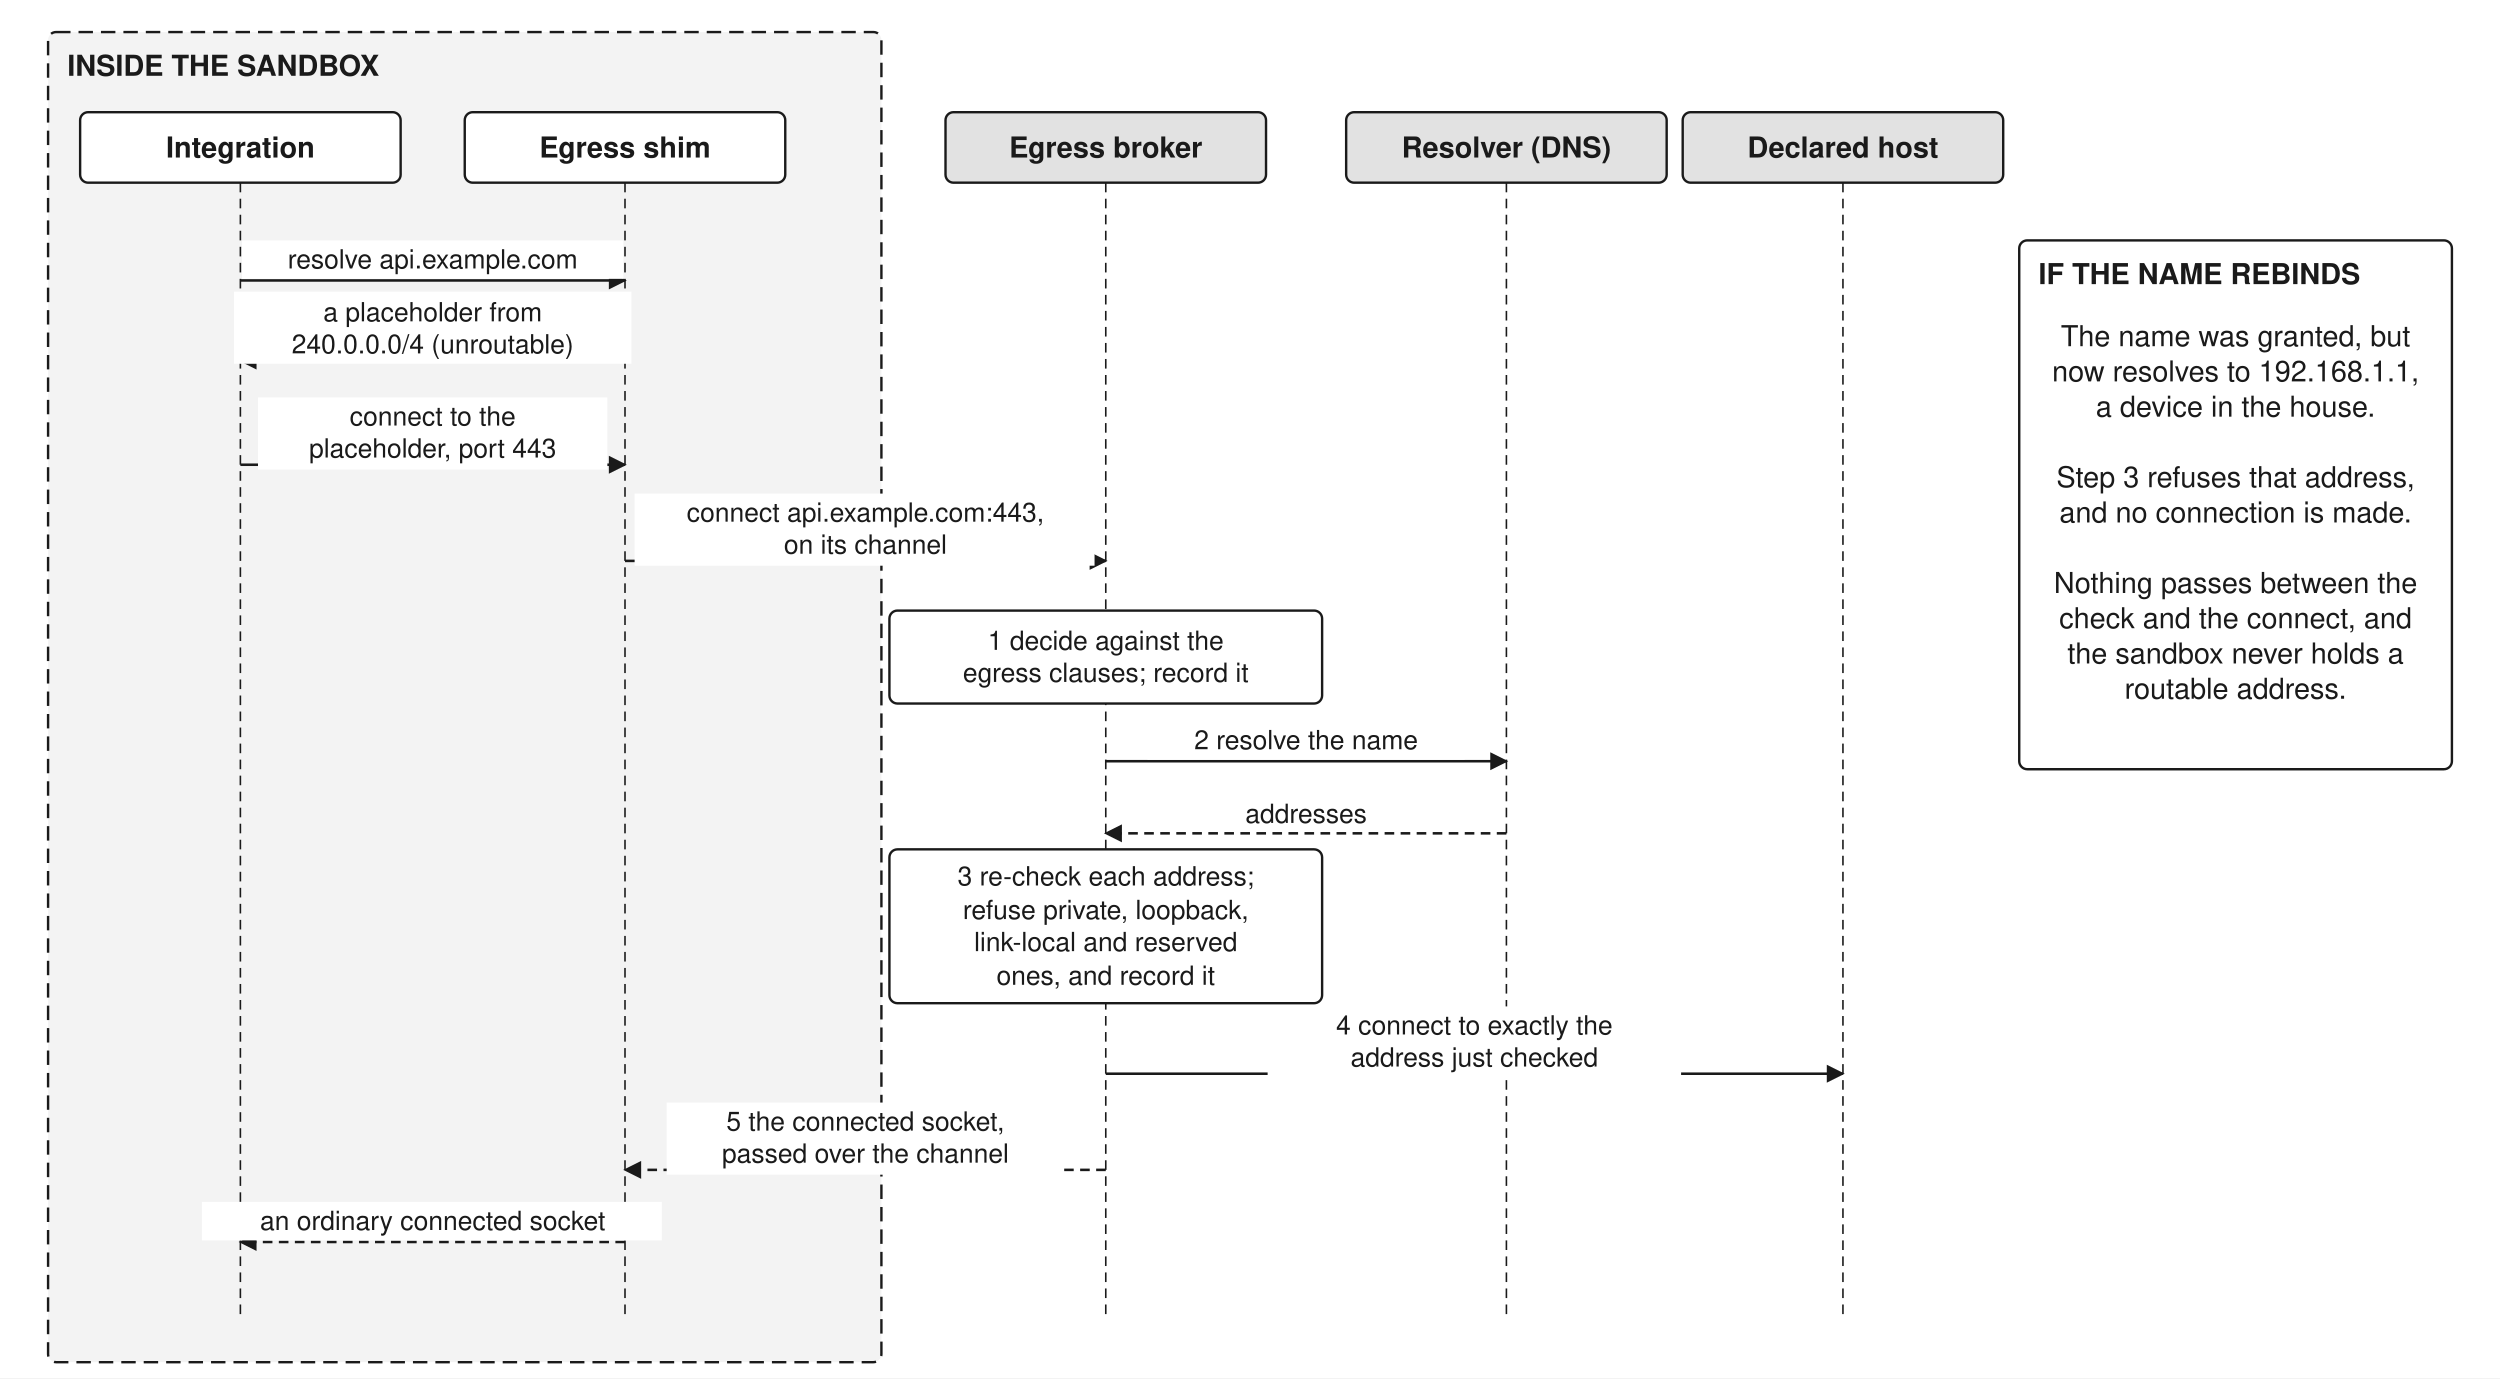
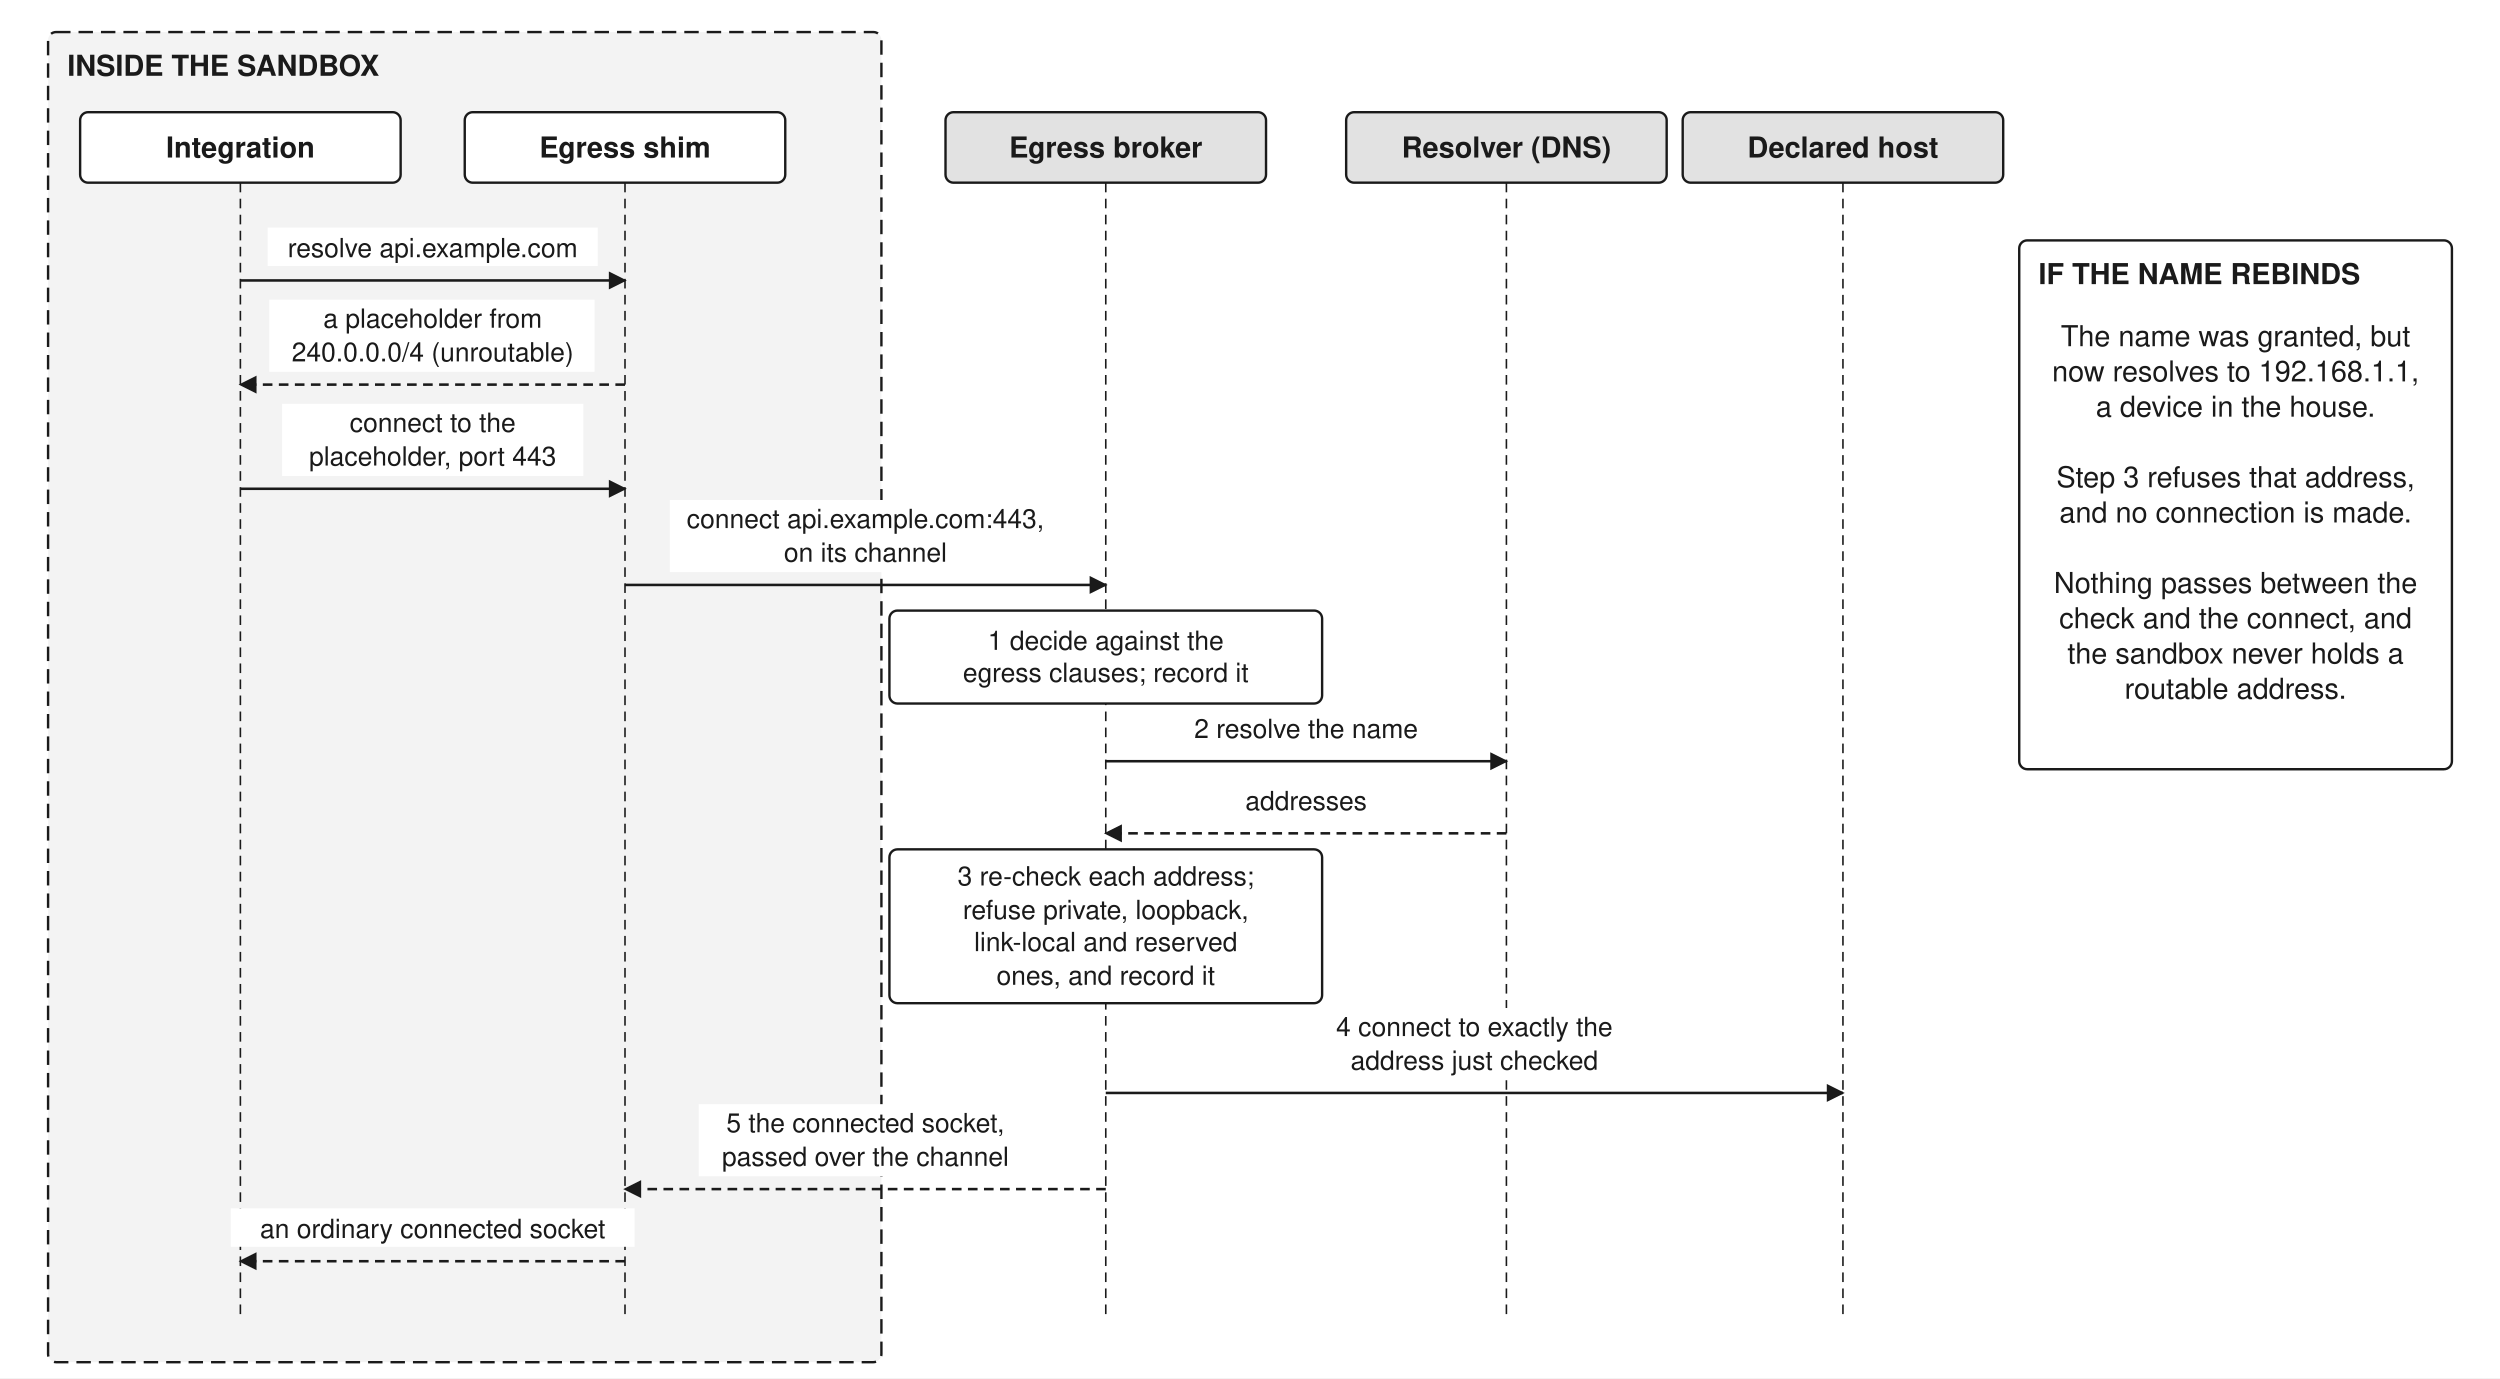
<svg xmlns="http://www.w3.org/2000/svg" width="1560" height="860" viewBox="0 0 1560 860">
  <rect width="100%" height="100%" fill="#ffffff" />
  <defs>
    <marker id="ar" viewBox="0 0 10 10" refX="9" refY="5" markerWidth="7" markerHeight="7" orient="auto-start-reverse">
      <path d="M0,0 L10,5 L0,10 z" fill="#1a1a1a" />
    </marker>
  </defs>
  <rect x="30" y="20" width="520" height="830" rx="5" fill="#f3f3f3" stroke="#1a1a1a" stroke-width="1.5" stroke-dasharray="9 5" />
  <text x="42" y="41" font-size="18" font-family="Helvetica,Arial,sans-serif" font-weight="bold" fill="#1a1a1a" text-anchor="start" dominant-baseline="middle">INSIDE THE SANDBOX</text>
  <rect x="50" y="70" width="200" height="44" rx="5" fill="#ffffff" stroke="#1a1a1a" stroke-width="1.5" />
  <text x="150" y="92" font-size="18" font-family="Helvetica,Arial,sans-serif" font-weight="bold" fill="#1a1a1a" text-anchor="middle" dominant-baseline="middle">Integration</text>
  <path d="M 150,114 L 150,820" fill="none" stroke="#1a1a1a" stroke-width="1" stroke-dasharray="6 4" />
  <rect x="290" y="70" width="200" height="44" rx="5" fill="#ffffff" stroke="#1a1a1a" stroke-width="1.5" />
  <text x="390" y="92" font-size="18" font-family="Helvetica,Arial,sans-serif" font-weight="bold" fill="#1a1a1a" text-anchor="middle" dominant-baseline="middle">Egress shim</text>
  <path d="M 390,114 L 390,820" fill="none" stroke="#1a1a1a" stroke-width="1" stroke-dasharray="6 4" />
  <rect x="590" y="70" width="200" height="44" rx="5" fill="#e2e2e2" stroke="#1a1a1a" stroke-width="1.5" />
  <text x="690" y="92" font-size="18" font-family="Helvetica,Arial,sans-serif" font-weight="bold" fill="#1a1a1a" text-anchor="middle" dominant-baseline="middle">Egress broker</text>
  <path d="M 690,114 L 690,820" fill="none" stroke="#1a1a1a" stroke-width="1" stroke-dasharray="6 4" />
  <rect x="840" y="70" width="200" height="44" rx="5" fill="#e2e2e2" stroke="#1a1a1a" stroke-width="1.5" />
  <text x="940" y="92" font-size="18" font-family="Helvetica,Arial,sans-serif" font-weight="bold" fill="#1a1a1a" text-anchor="middle" dominant-baseline="middle">Resolver (DNS)</text>
  <path d="M 940,114 L 940,820" fill="none" stroke="#1a1a1a" stroke-width="1" stroke-dasharray="6 4" />
  <rect x="1050" y="70" width="200" height="44" rx="5" fill="#e2e2e2" stroke="#1a1a1a" stroke-width="1.5" />
  <text x="1150" y="92" font-size="18" font-family="Helvetica,Arial,sans-serif" font-weight="bold" fill="#1a1a1a" text-anchor="middle" dominant-baseline="middle">Declared host</text>
  <path d="M 1150,114 L 1150,820" fill="none" stroke="#1a1a1a" stroke-width="1" stroke-dasharray="6 4" />
  <path d="M 150,175 L 390,175" fill="none" stroke="#1a1a1a" stroke-width="1.6" marker-end="url(#ar)" />
-   <rect x="151" y="150" width="238" height="24" fill="#ffffff" />
-   <text x="270" y="162" font-size="16.5" font-family="Helvetica,Arial,sans-serif" font-weight="normal" fill="#1a1a1a" text-anchor="middle" dominant-baseline="middle">resolve api.example.com</text>
-   <path d="M 390,225 L 150,225" fill="none" stroke="#1a1a1a" stroke-width="1.6" stroke-dasharray="6 4" marker-end="url(#ar)" />
-   <rect x="146" y="182" width="248" height="45" fill="#ffffff" />
-   <text x="270" y="195" font-size="16.5" font-family="Helvetica,Arial,sans-serif" font-weight="normal" fill="#1a1a1a" text-anchor="middle" dominant-baseline="middle">a placeholder from</text>
-   <text x="270" y="215" font-size="16.5" font-family="Helvetica,Arial,sans-serif" font-weight="normal" fill="#1a1a1a" text-anchor="middle" dominant-baseline="middle">240.0.0.0/4 (unroutable)</text>
-   <path d="M 150,290 L 390,290" fill="none" stroke="#1a1a1a" stroke-width="1.6" marker-end="url(#ar)" />
-   <rect x="161" y="248" width="218" height="45" fill="#ffffff" />
-   <text x="270" y="260" font-size="16.5" font-family="Helvetica,Arial,sans-serif" font-weight="normal" fill="#1a1a1a" text-anchor="middle" dominant-baseline="middle">connect to the</text>
-   <text x="270" y="280" font-size="16.5" font-family="Helvetica,Arial,sans-serif" font-weight="normal" fill="#1a1a1a" text-anchor="middle" dominant-baseline="middle">placeholder, port 443</text>
-   <path d="M 390,350 L 690,350" fill="none" stroke="#1a1a1a" stroke-width="1.6" marker-end="url(#ar)" />
-   <rect x="396" y="308" width="287" height="45" fill="#ffffff" />
-   <text x="540" y="320" font-size="16.5" font-family="Helvetica,Arial,sans-serif" font-weight="normal" fill="#1a1a1a" text-anchor="middle" dominant-baseline="middle">connect api.example.com:443,</text>
-   <text x="540" y="340" font-size="16.5" font-family="Helvetica,Arial,sans-serif" font-weight="normal" fill="#1a1a1a" text-anchor="middle" dominant-baseline="middle">on its channel</text>
+   <rect x="167" y="142" width="206" height="24" fill="#ffffff" />
+   <text x="270" y="155" font-size="16.5" font-family="Helvetica,Arial,sans-serif" font-weight="normal" fill="#1a1a1a" text-anchor="middle" dominant-baseline="middle">resolve api.example.com</text>
+   <path d="M 390,240 L 150,240" fill="none" stroke="#1a1a1a" stroke-width="1.6" stroke-dasharray="6 4" marker-end="url(#ar)" />
+   <rect x="168" y="187" width="203" height="45" fill="#ffffff" />
+   <text x="270" y="199" font-size="16.5" font-family="Helvetica,Arial,sans-serif" font-weight="normal" fill="#1a1a1a" text-anchor="middle" dominant-baseline="middle">a placeholder from</text>
+   <text x="270" y="220" font-size="16.5" font-family="Helvetica,Arial,sans-serif" font-weight="normal" fill="#1a1a1a" text-anchor="middle" dominant-baseline="middle">240.0.0.0/4 (unroutable)</text>
+   <path d="M 150,305 L 390,305" fill="none" stroke="#1a1a1a" stroke-width="1.6" marker-end="url(#ar)" />
+   <rect x="176" y="252" width="188" height="45" fill="#ffffff" />
+   <text x="270" y="264" font-size="16.5" font-family="Helvetica,Arial,sans-serif" font-weight="normal" fill="#1a1a1a" text-anchor="middle" dominant-baseline="middle">connect to the</text>
+   <text x="270" y="285" font-size="16.5" font-family="Helvetica,Arial,sans-serif" font-weight="normal" fill="#1a1a1a" text-anchor="middle" dominant-baseline="middle">placeholder, port 443</text>
+   <path d="M 390,365 L 690,365" fill="none" stroke="#1a1a1a" stroke-width="1.6" marker-end="url(#ar)" />
+   <rect x="418" y="312" width="243" height="45" fill="#ffffff" />
+   <text x="540" y="324" font-size="16.5" font-family="Helvetica,Arial,sans-serif" font-weight="normal" fill="#1a1a1a" text-anchor="middle" dominant-baseline="middle">connect api.example.com:443,</text>
+   <text x="540" y="345" font-size="16.5" font-family="Helvetica,Arial,sans-serif" font-weight="normal" fill="#1a1a1a" text-anchor="middle" dominant-baseline="middle">on its channel</text>
  <rect x="555" y="381.0" width="270" height="58" rx="5" fill="#ffffff" stroke="#1a1a1a" stroke-width="1.5" />
  <text x="690" y="400" font-size="16.5" font-family="Helvetica,Arial,sans-serif" font-weight="normal" fill="#1a1a1a" text-anchor="middle" dominant-baseline="middle">1  decide against the</text>
  <text x="690" y="420" font-size="16.5" font-family="Helvetica,Arial,sans-serif" font-weight="normal" fill="#1a1a1a" text-anchor="middle" dominant-baseline="middle">egress clauses; record it</text>
  <path d="M 690,475 L 940,475" fill="none" stroke="#1a1a1a" stroke-width="1.6" marker-end="url(#ar)" />
-   <rect x="716" y="450" width="198" height="24" fill="#ffffff" />
-   <text x="815" y="462" font-size="16.5" font-family="Helvetica,Arial,sans-serif" font-weight="normal" fill="#1a1a1a" text-anchor="middle" dominant-baseline="middle">2  resolve the name</text>
+   <rect x="732" y="442" width="166" height="24" fill="#ffffff" />
+   <text x="815" y="455" font-size="16.5" font-family="Helvetica,Arial,sans-serif" font-weight="normal" fill="#1a1a1a" text-anchor="middle" dominant-baseline="middle">2  resolve the name</text>
  <path d="M 940,520 L 690,520" fill="none" stroke="#1a1a1a" stroke-width="1.6" stroke-dasharray="6 4" marker-end="url(#ar)" />
-   <rect x="765" y="495" width="99" height="24" fill="#ffffff" />
-   <text x="815" y="508" font-size="16.5" font-family="Helvetica,Arial,sans-serif" font-weight="normal" fill="#1a1a1a" text-anchor="middle" dominant-baseline="middle">addresses</text>
+   <rect x="769" y="488" width="92" height="24" fill="#ffffff" />
+   <text x="815" y="500" font-size="16.5" font-family="Helvetica,Arial,sans-serif" font-weight="normal" fill="#1a1a1a" text-anchor="middle" dominant-baseline="middle">addresses</text>
  <rect x="555" y="530.0" width="270" height="96" rx="5" fill="#ffffff" stroke="#1a1a1a" stroke-width="1.5" />
  <text x="690" y="547" font-size="16.5" font-family="Helvetica,Arial,sans-serif" font-weight="normal" fill="#1a1a1a" text-anchor="middle" dominant-baseline="middle">3  re-check each address;</text>
  <text x="690" y="568" font-size="16.5" font-family="Helvetica,Arial,sans-serif" font-weight="normal" fill="#1a1a1a" text-anchor="middle" dominant-baseline="middle">refuse private, loopback,</text>
  <text x="690" y="588" font-size="16.5" font-family="Helvetica,Arial,sans-serif" font-weight="normal" fill="#1a1a1a" text-anchor="middle" dominant-baseline="middle">link-local and reserved</text>
  <text x="690" y="609" font-size="16.5" font-family="Helvetica,Arial,sans-serif" font-weight="normal" fill="#1a1a1a" text-anchor="middle" dominant-baseline="middle">ones, and record it</text>
-   <path d="M 690,670 L 1150,670" fill="none" stroke="#1a1a1a" stroke-width="1.6" marker-end="url(#ar)" />
-   <rect x="791" y="628" width="258" height="45" fill="#ffffff" />
-   <text x="920" y="640" font-size="16.5" font-family="Helvetica,Arial,sans-serif" font-weight="normal" fill="#1a1a1a" text-anchor="middle" dominant-baseline="middle">4  connect to exactly the</text>
-   <text x="920" y="660" font-size="16.5" font-family="Helvetica,Arial,sans-serif" font-weight="normal" fill="#1a1a1a" text-anchor="middle" dominant-baseline="middle">address just checked</text>
-   <path d="M 690,730 L 390,730" fill="none" stroke="#1a1a1a" stroke-width="1.6" stroke-dasharray="6 4" marker-end="url(#ar)" />
-   <rect x="416" y="688" width="248" height="45" fill="#ffffff" />
-   <text x="540" y="700" font-size="16.5" font-family="Helvetica,Arial,sans-serif" font-weight="normal" fill="#1a1a1a" text-anchor="middle" dominant-baseline="middle">5  the connected socket,</text>
-   <text x="540" y="720" font-size="16.5" font-family="Helvetica,Arial,sans-serif" font-weight="normal" fill="#1a1a1a" text-anchor="middle" dominant-baseline="middle">passed over the channel</text>
-   <path d="M 390,775 L 150,775" fill="none" stroke="#1a1a1a" stroke-width="1.6" stroke-dasharray="6 4" marker-end="url(#ar)" />
-   <rect x="126" y="750" width="287" height="24" fill="#ffffff" />
-   <text x="270" y="762" font-size="16.5" font-family="Helvetica,Arial,sans-serif" font-weight="normal" fill="#1a1a1a" text-anchor="middle" dominant-baseline="middle">an ordinary connected socket</text>
+   <path d="M 690,682 L 1150,682" fill="none" stroke="#1a1a1a" stroke-width="1.6" marker-end="url(#ar)" />
+   <rect x="812" y="629" width="216" height="45" fill="#ffffff" />
+   <text x="920" y="641" font-size="16.5" font-family="Helvetica,Arial,sans-serif" font-weight="normal" fill="#1a1a1a" text-anchor="middle" dominant-baseline="middle">4  connect to exactly the</text>
+   <text x="920" y="662" font-size="16.5" font-family="Helvetica,Arial,sans-serif" font-weight="normal" fill="#1a1a1a" text-anchor="middle" dominant-baseline="middle">address just checked</text>
+   <path d="M 690,742 L 390,742" fill="none" stroke="#1a1a1a" stroke-width="1.6" stroke-dasharray="6 4" marker-end="url(#ar)" />
+   <rect x="436" y="689" width="207" height="45" fill="#ffffff" />
+   <text x="540" y="701" font-size="16.5" font-family="Helvetica,Arial,sans-serif" font-weight="normal" fill="#1a1a1a" text-anchor="middle" dominant-baseline="middle">5  the connected socket,</text>
+   <text x="540" y="722" font-size="16.5" font-family="Helvetica,Arial,sans-serif" font-weight="normal" fill="#1a1a1a" text-anchor="middle" dominant-baseline="middle">passed over the channel</text>
+   <path d="M 390,787 L 150,787" fill="none" stroke="#1a1a1a" stroke-width="1.6" stroke-dasharray="6 4" marker-end="url(#ar)" />
+   <rect x="144" y="754" width="252" height="24" fill="#ffffff" />
+   <text x="270" y="767" font-size="16.5" font-family="Helvetica,Arial,sans-serif" font-weight="normal" fill="#1a1a1a" text-anchor="middle" dominant-baseline="middle">an ordinary connected socket</text>
  <rect x="1260" y="150" width="270" height="330" rx="5" fill="#ffffff" stroke="#1a1a1a" stroke-width="1.5" />
  <text x="1272" y="171" font-size="18" font-family="Helvetica,Arial,sans-serif" font-weight="bold" fill="#1a1a1a" text-anchor="start" dominant-baseline="middle">IF THE NAME REBINDS</text>
  <text x="1395" y="210" font-size="18" font-family="Helvetica,Arial,sans-serif" font-weight="normal" fill="#1a1a1a" text-anchor="middle" dominant-baseline="middle">The name was granted, but</text>
  <text x="1395" y="232" font-size="18" font-family="Helvetica,Arial,sans-serif" font-weight="normal" fill="#1a1a1a" text-anchor="middle" dominant-baseline="middle">now resolves to 192.168.1.1,</text>
  <text x="1395" y="254" font-size="18" font-family="Helvetica,Arial,sans-serif" font-weight="normal" fill="#1a1a1a" text-anchor="middle" dominant-baseline="middle">a device in the house.</text>
  <text x="1395" y="276" font-size="18" font-family="Helvetica,Arial,sans-serif" font-weight="normal" fill="#1a1a1a" text-anchor="middle" dominant-baseline="middle" />
  <text x="1395" y="298" font-size="18" font-family="Helvetica,Arial,sans-serif" font-weight="normal" fill="#1a1a1a" text-anchor="middle" dominant-baseline="middle">Step 3 refuses that address,</text>
  <text x="1395" y="320" font-size="18" font-family="Helvetica,Arial,sans-serif" font-weight="normal" fill="#1a1a1a" text-anchor="middle" dominant-baseline="middle">and no connection is made.</text>
  <text x="1395" y="342" font-size="18" font-family="Helvetica,Arial,sans-serif" font-weight="normal" fill="#1a1a1a" text-anchor="middle" dominant-baseline="middle" />
  <text x="1395" y="364" font-size="18" font-family="Helvetica,Arial,sans-serif" font-weight="normal" fill="#1a1a1a" text-anchor="middle" dominant-baseline="middle">Nothing passes between the</text>
  <text x="1395" y="386" font-size="18" font-family="Helvetica,Arial,sans-serif" font-weight="normal" fill="#1a1a1a" text-anchor="middle" dominant-baseline="middle">check and the connect, and</text>
  <text x="1395" y="408" font-size="18" font-family="Helvetica,Arial,sans-serif" font-weight="normal" fill="#1a1a1a" text-anchor="middle" dominant-baseline="middle">the sandbox never holds a</text>
  <text x="1395" y="430" font-size="18" font-family="Helvetica,Arial,sans-serif" font-weight="normal" fill="#1a1a1a" text-anchor="middle" dominant-baseline="middle">routable address.</text>
</svg>
